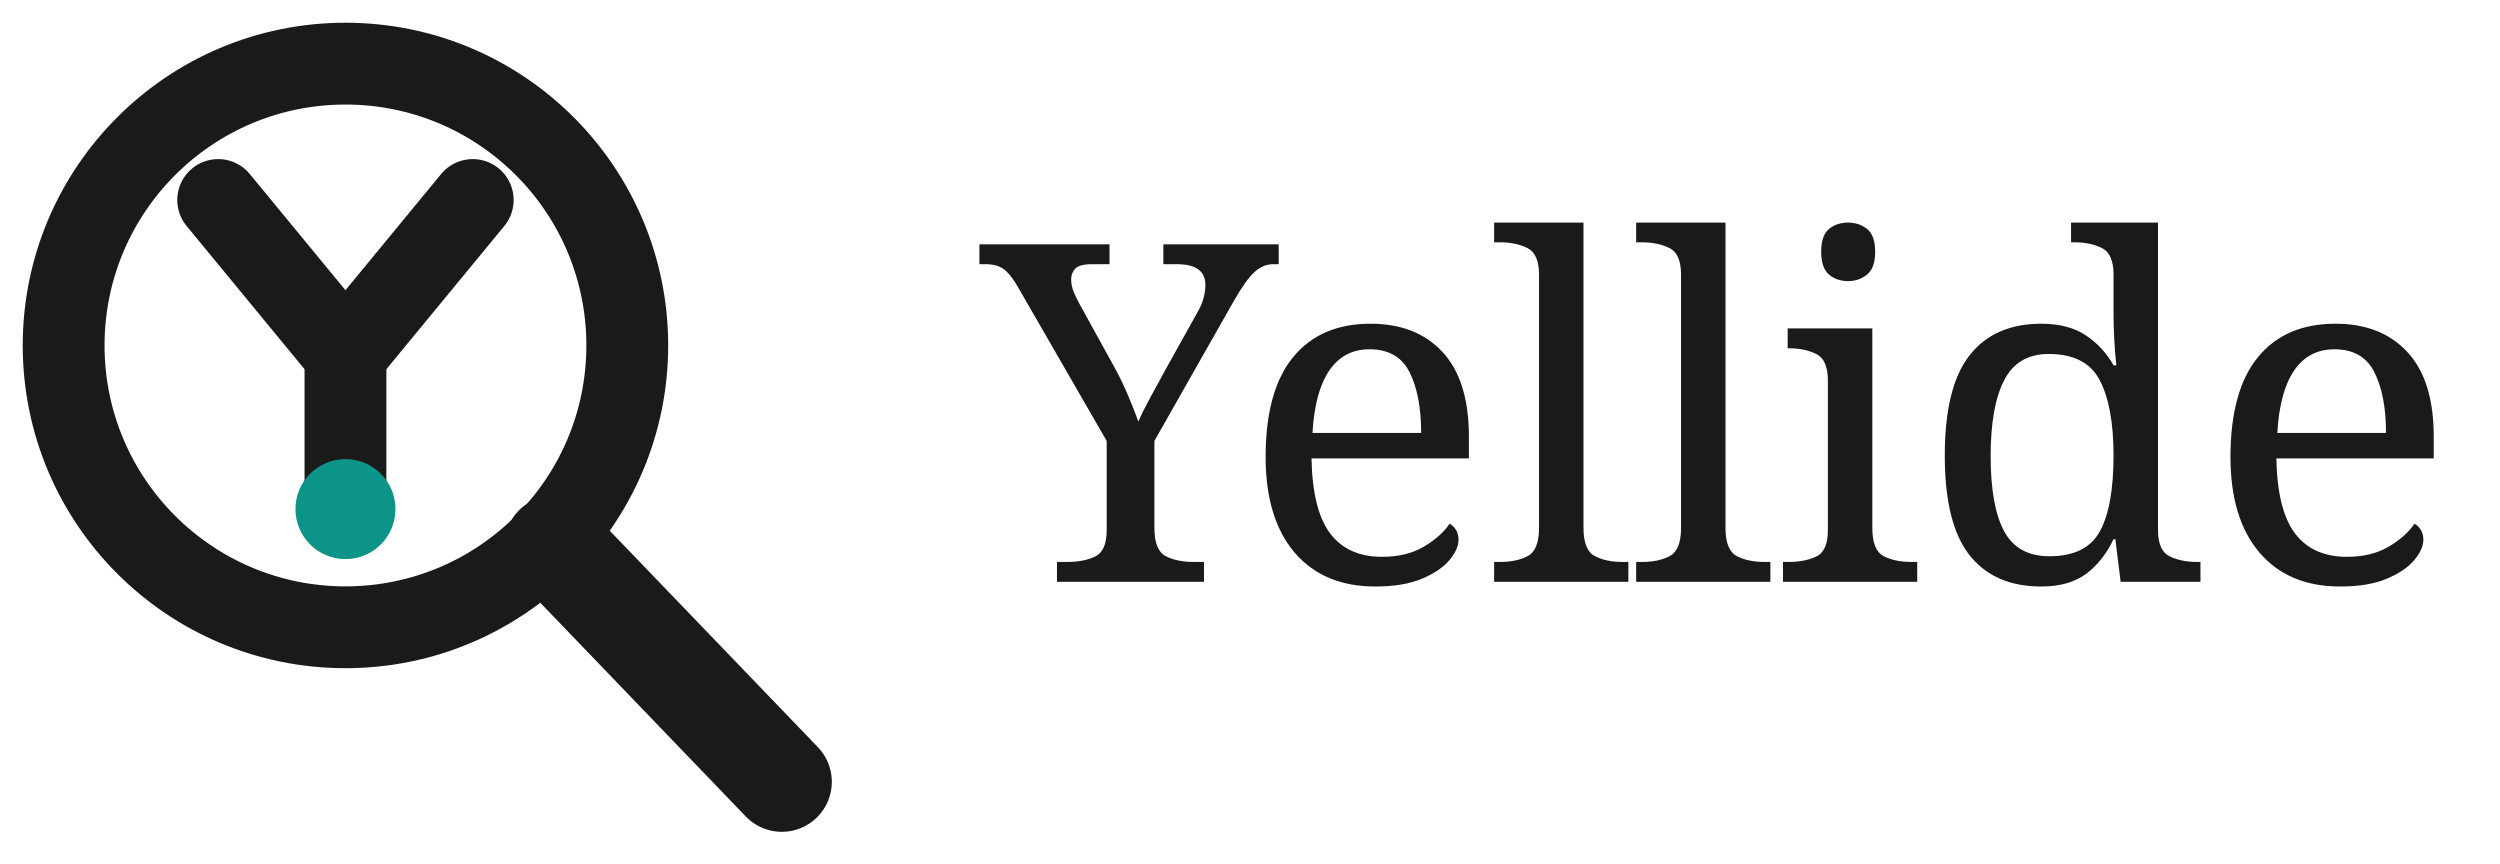
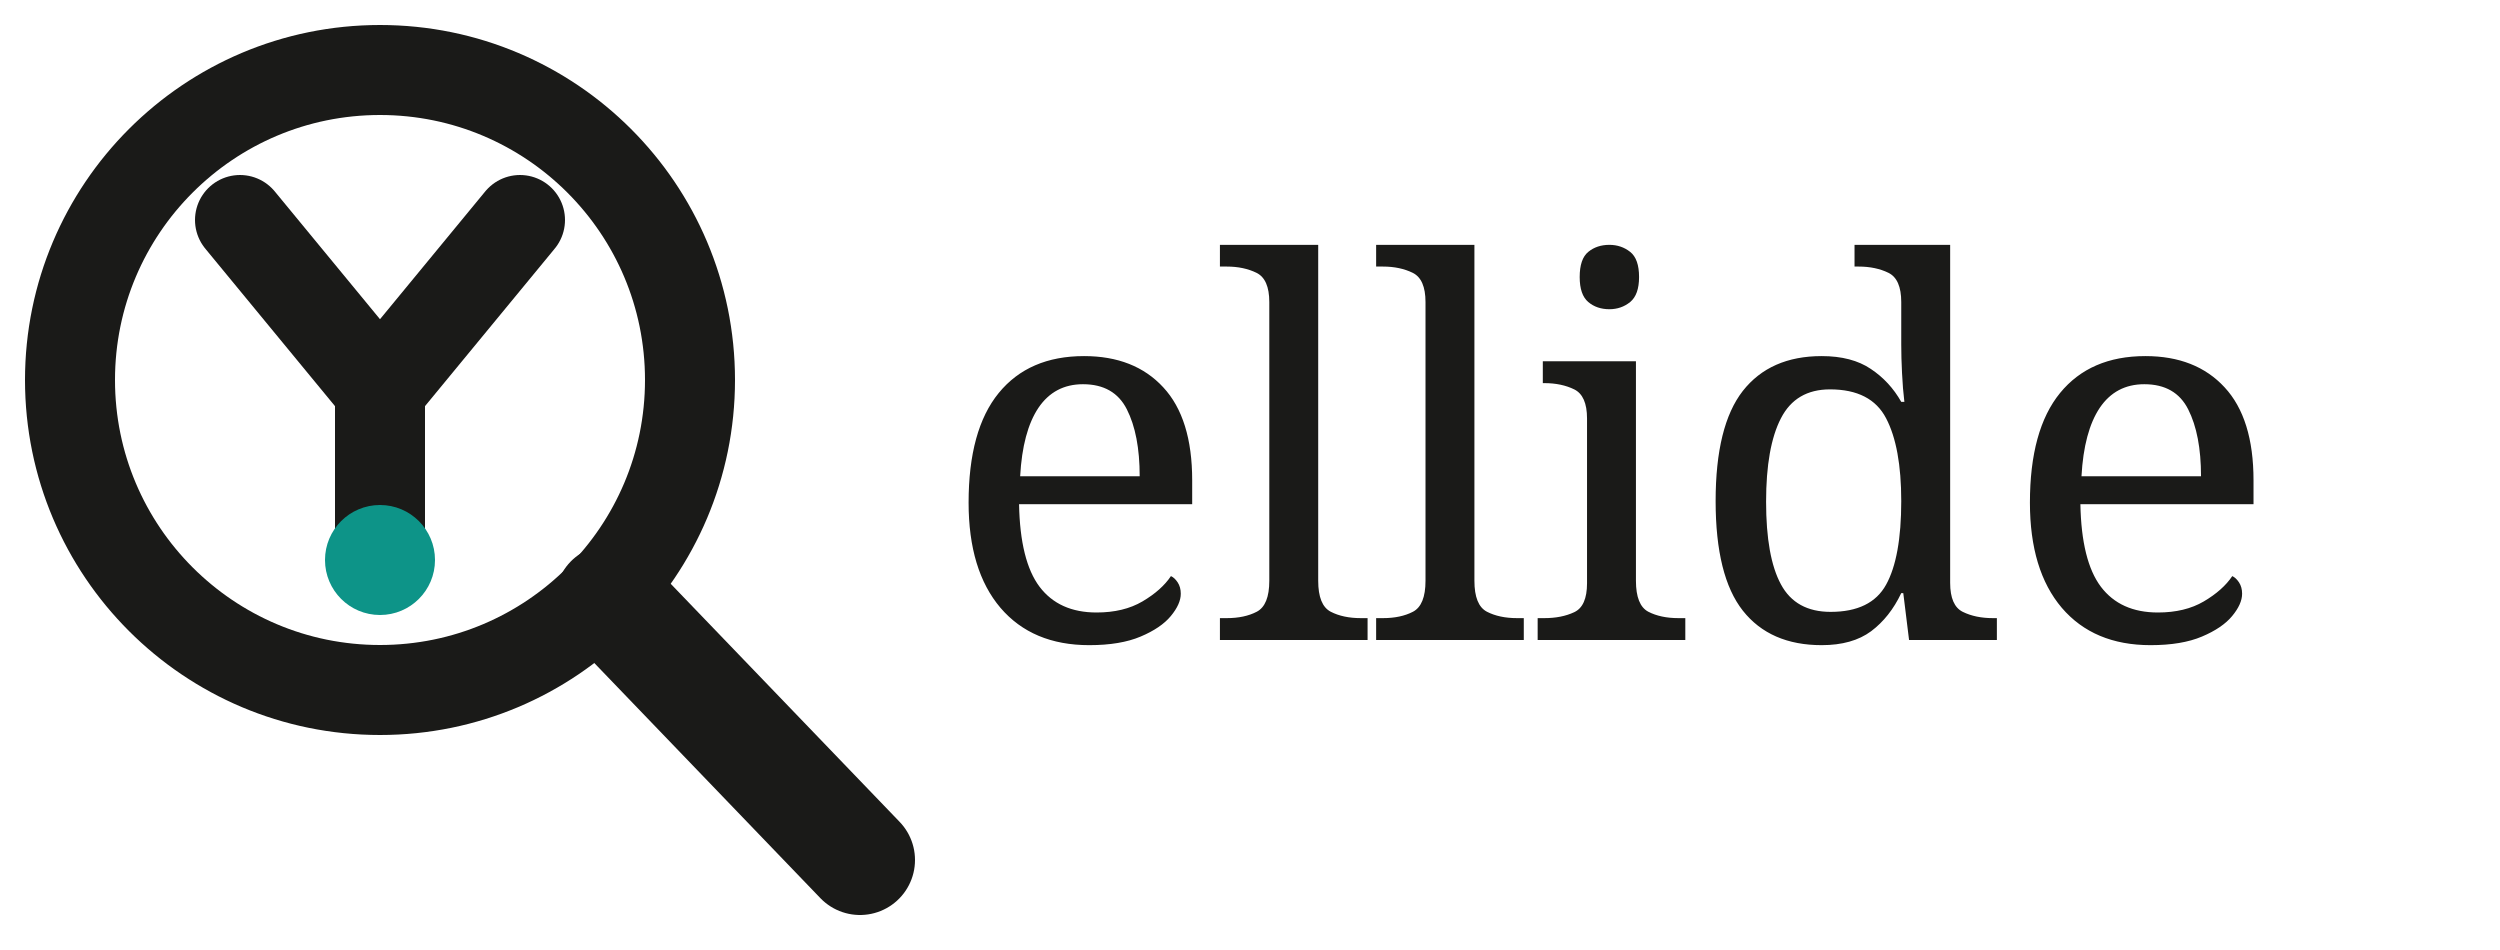
- <svg xmlns="http://www.w3.org/2000/svg" viewBox="14 12 275 95" width="275" height="95" role="img" aria-label="Yellide">
+ <svg xmlns="http://www.w3.org/2000/svg" viewBox="14 12 250 95" width="250" height="95" role="img" aria-label="Yellide">
  <g fill="none" stroke="#1a1a18" stroke-width="9" stroke-linecap="round" stroke-linejoin="round">
    <circle cx="52" cy="50" r="31" />
    <path d="M75 72 L100 98" stroke-width="11" />
    <path d="M38 34 L52 51 L52 68" />
    <path d="M66 34 L52 51" />
  </g>
  <circle cx="52" cy="68" r="5.5" fill="#0d9488" />
-   <text x="122" y="76" font-family="ui-serif, Georgia, serif" font-size="52" letter-spacing="-0.5" fill="#1a1a18">Yellide</text>
+   <text x="108" y="76" font-family="ui-serif, Georgia, serif" font-size="52" letter-spacing="-0.5" fill="#1a1a18">ellide</text>
</svg>
